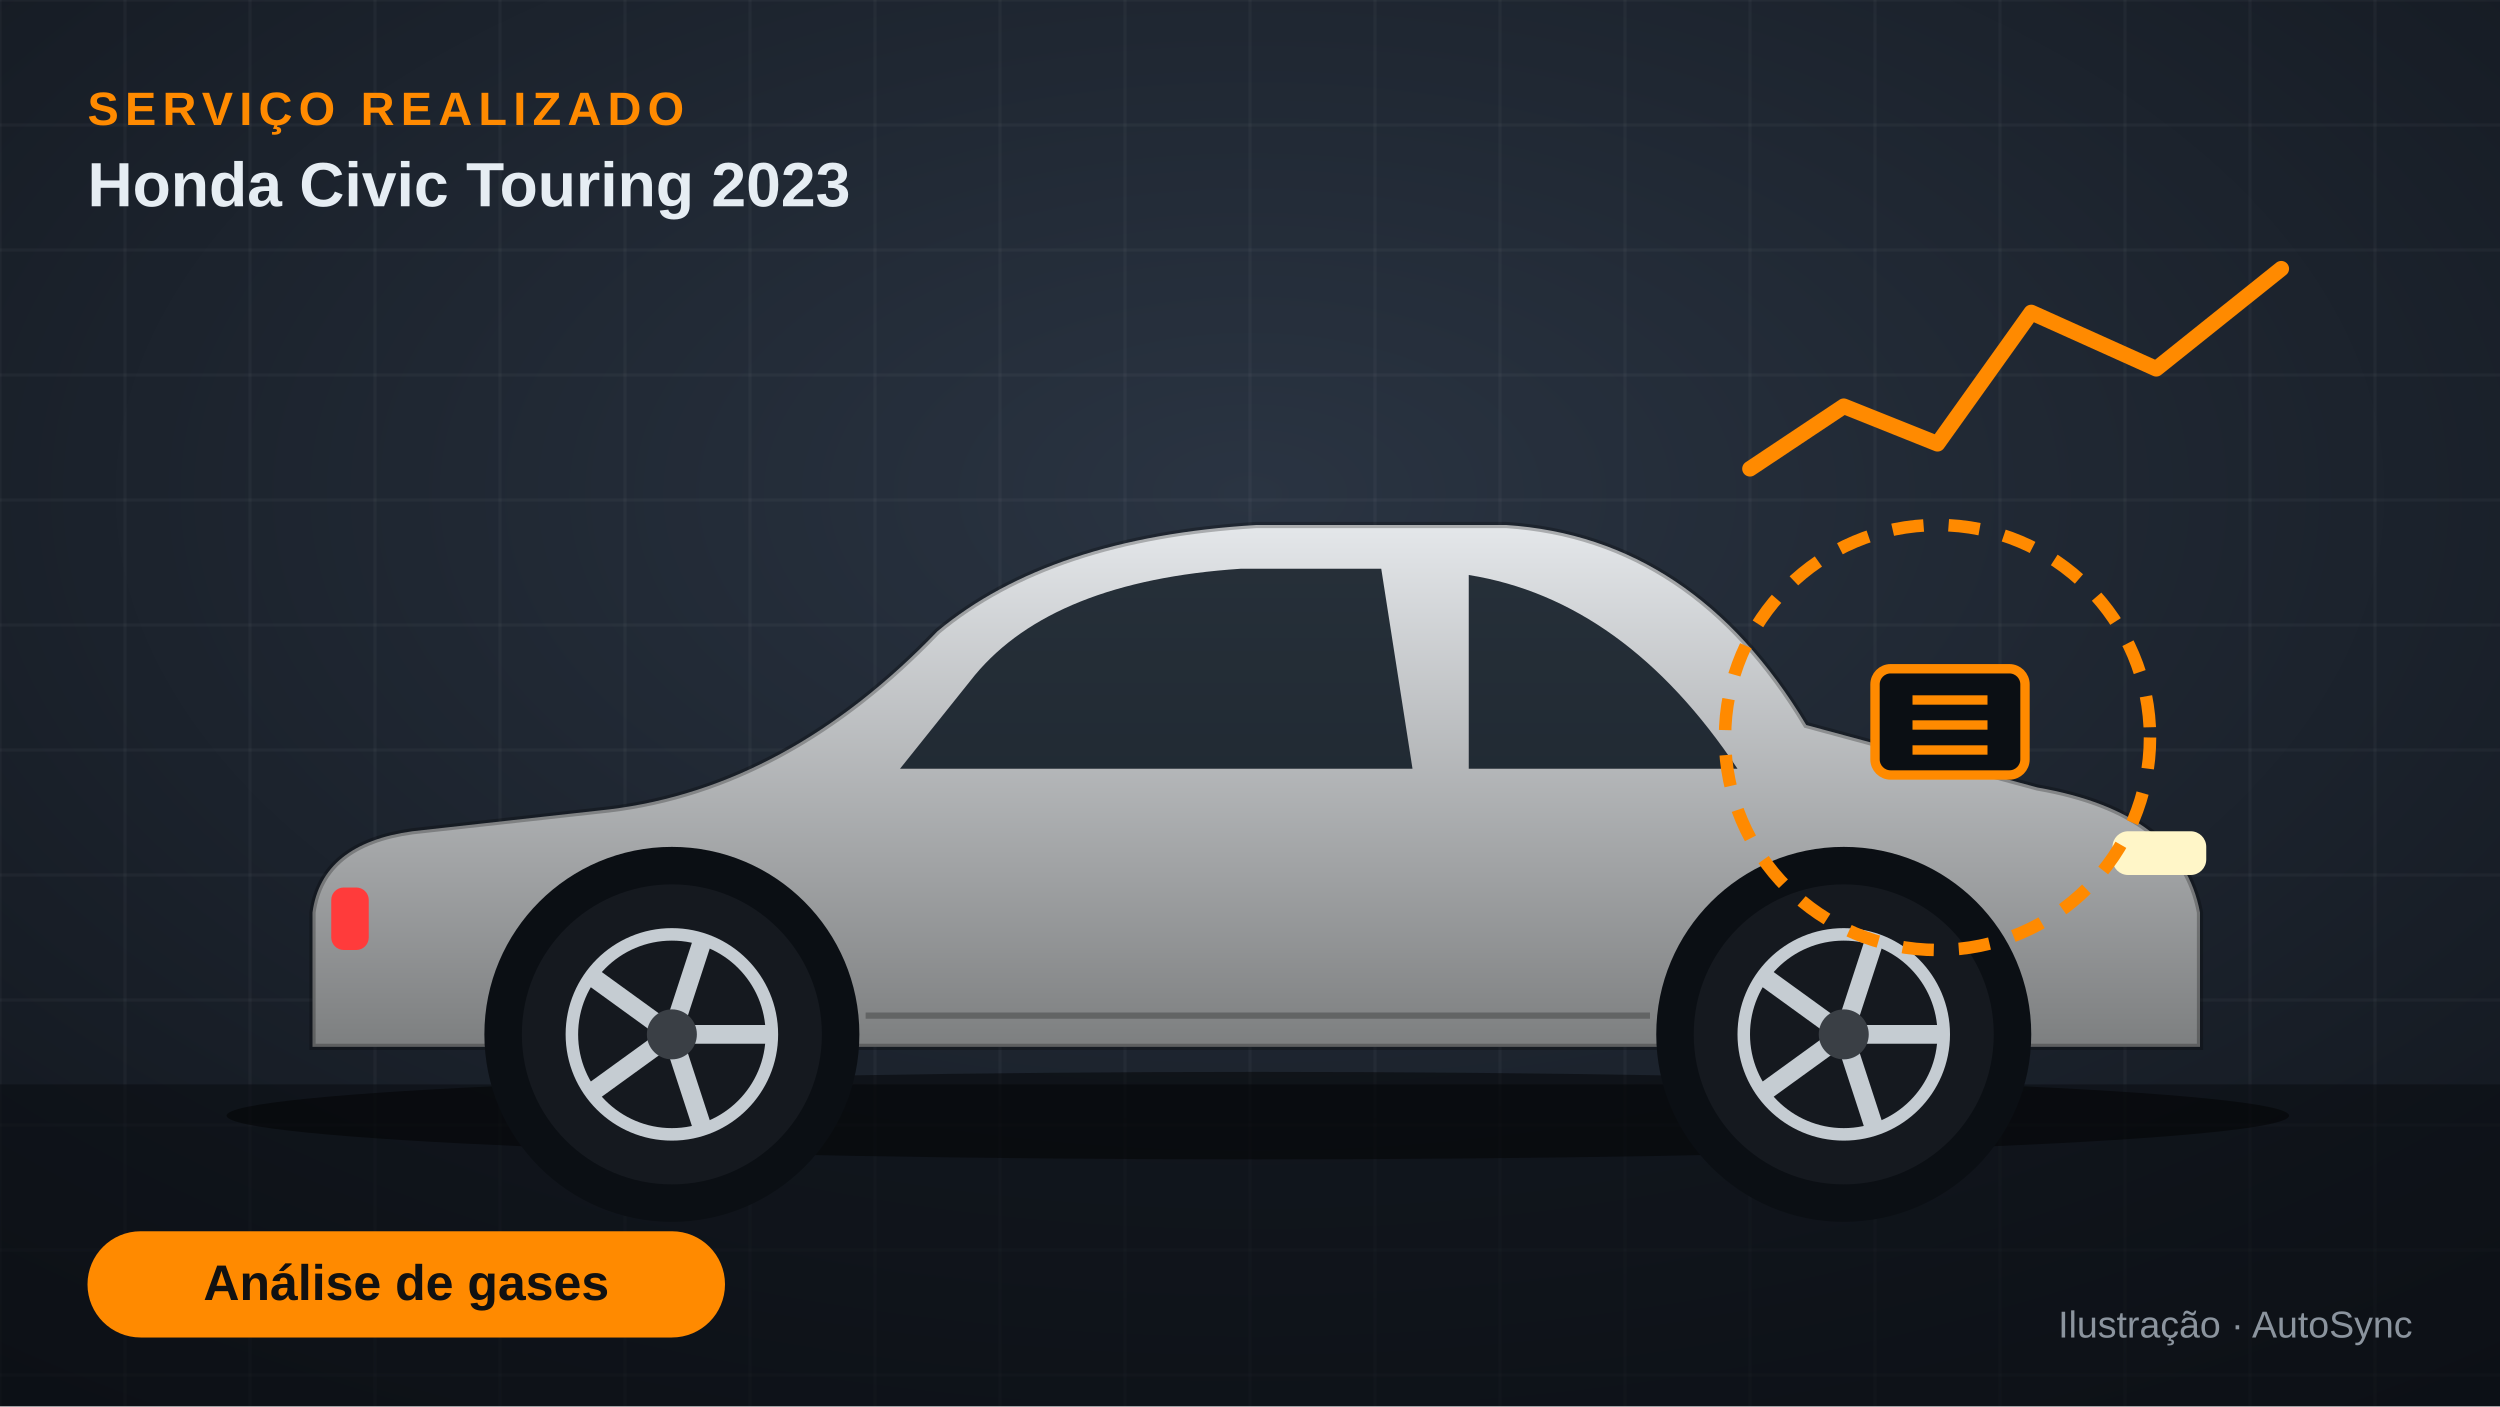
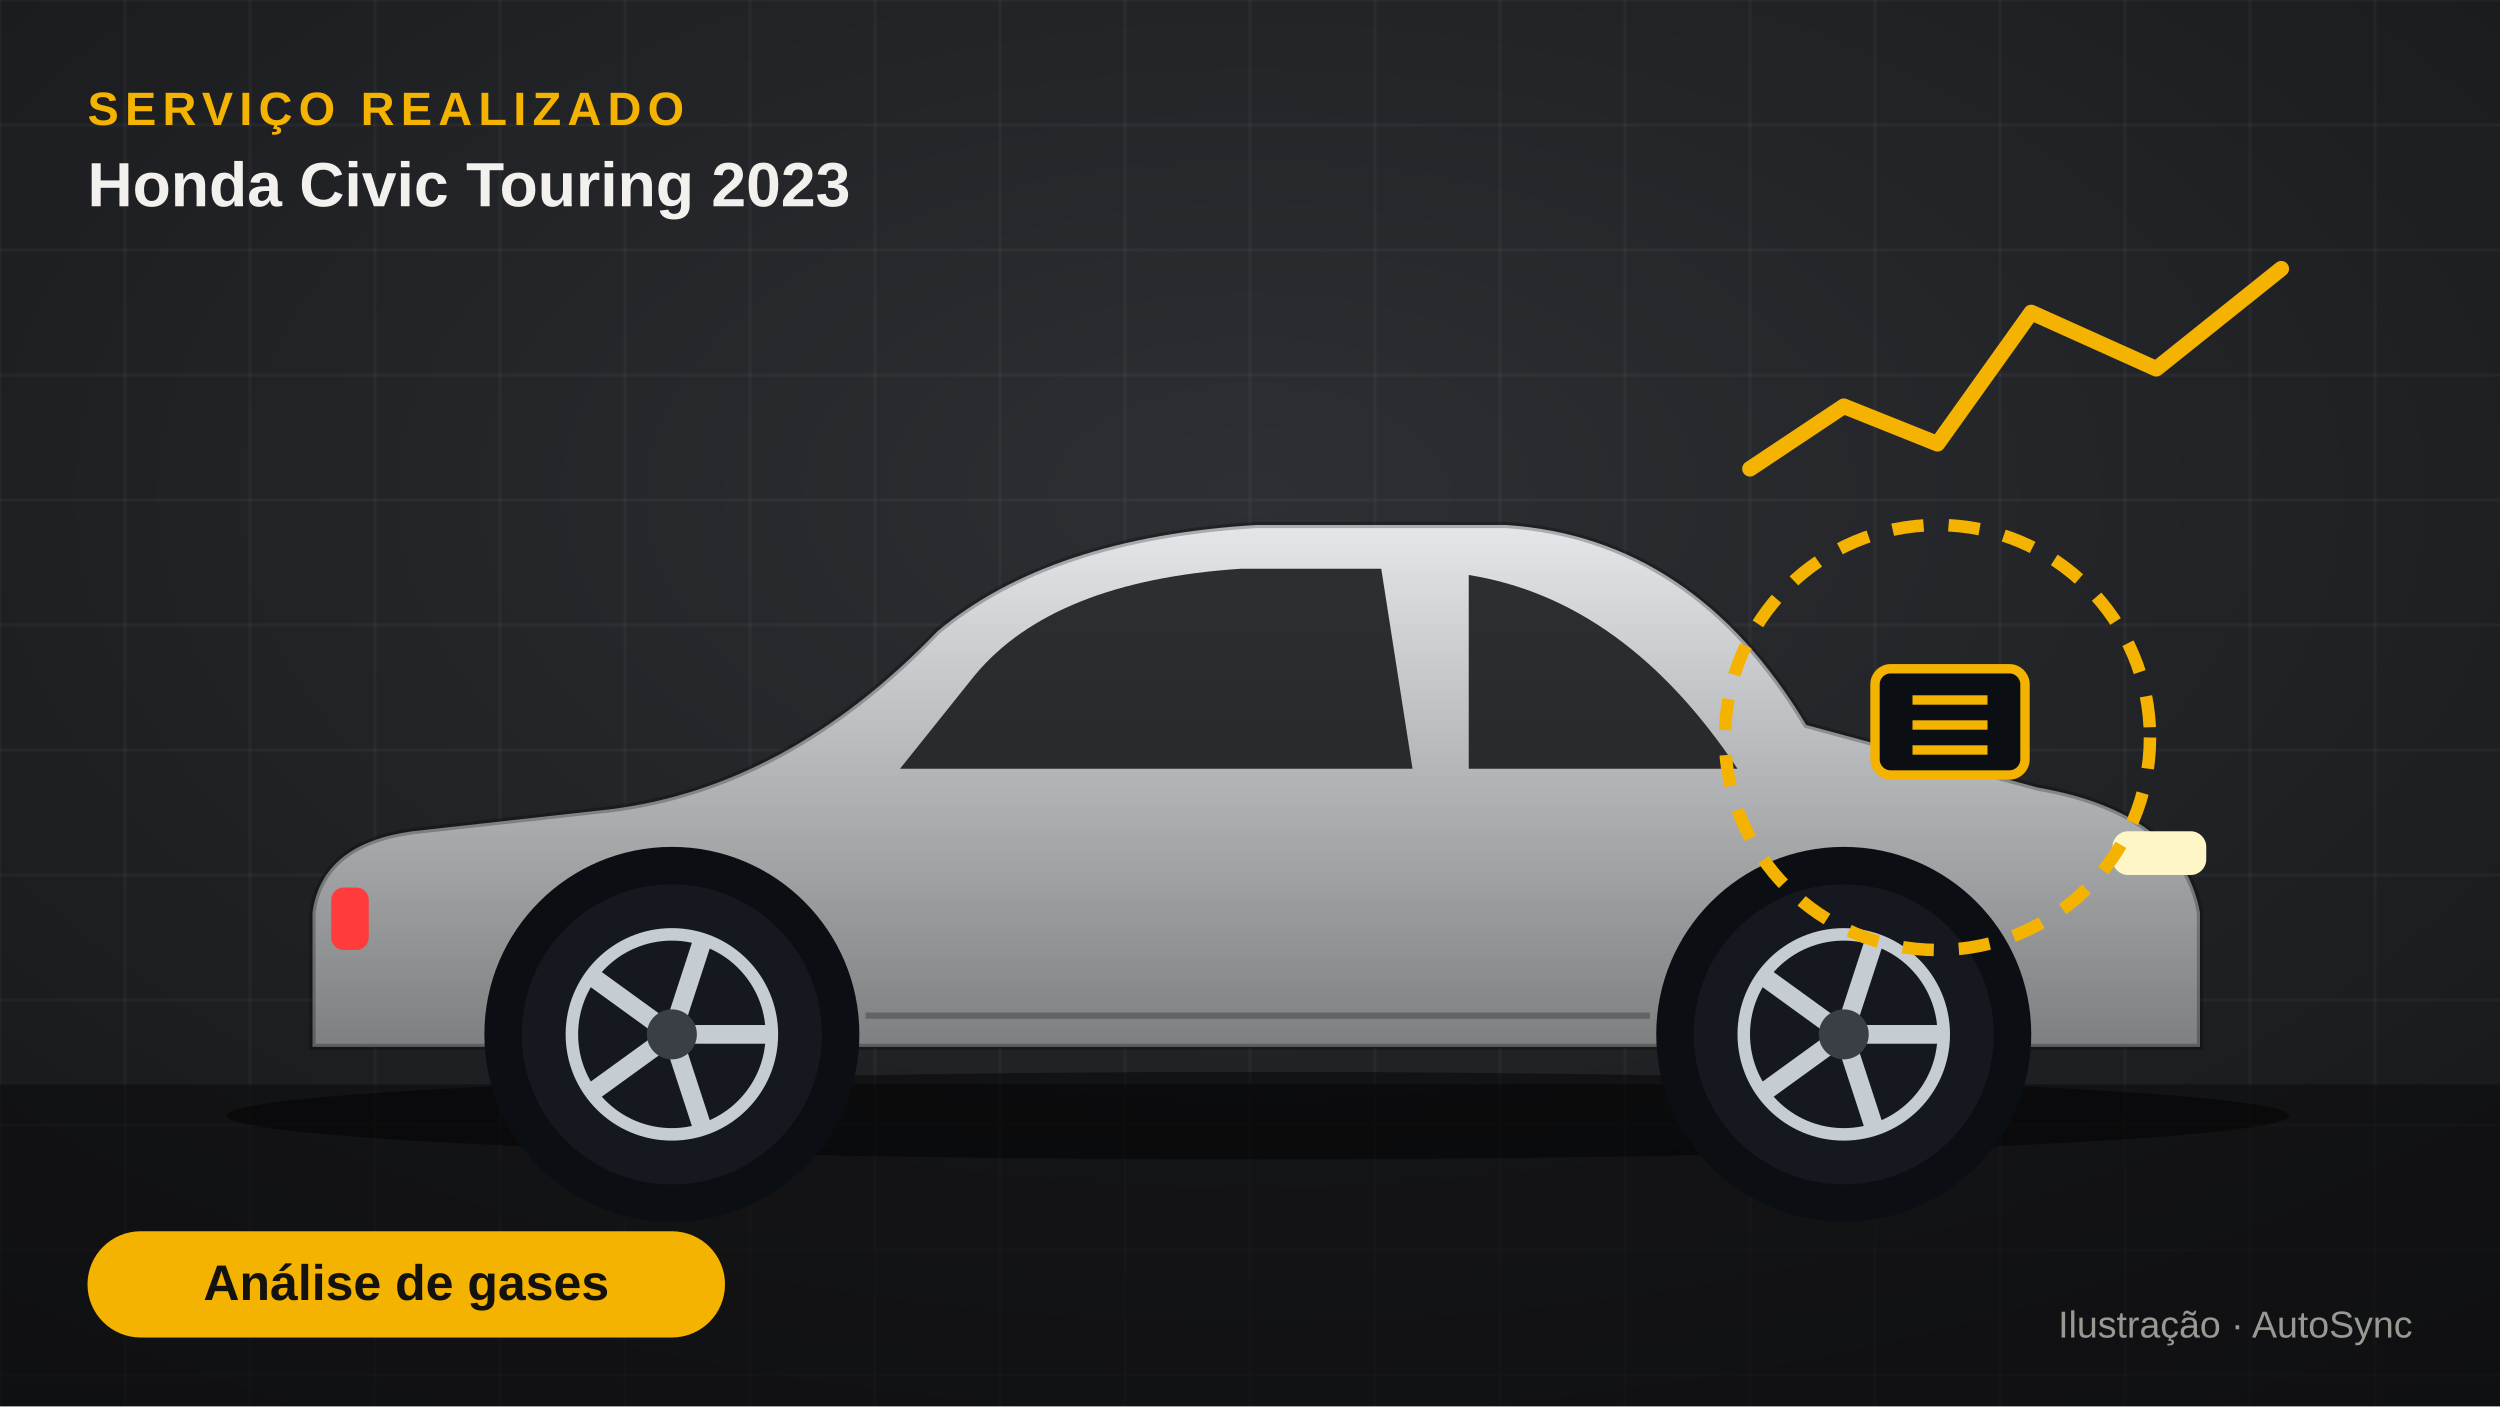
<svg xmlns="http://www.w3.org/2000/svg" viewBox="0 0 800 450" font-family="Arial, Helvetica, sans-serif" role="img" aria-label="Ilustração: Revisão de ignição no Civic">
  <defs>
    <radialGradient id="bg" cx=".5" cy=".35" r=".9">
-       <stop offset="0" stop-color="#2a3442" />
-       <stop offset="1" stop-color="#0d1117" />
+       <stop offset="0" stop-color="#2E2F34" />
+       <stop offset="1" stop-color="#121315" />
    </radialGradient>
  </defs>
  <rect width="800" height="450" fill="url(#bg)" />
  <line x1="0" y1="0" x2="0" y2="450" stroke="#fff" stroke-opacity=".035" />
  <line x1="40" y1="0" x2="40" y2="450" stroke="#fff" stroke-opacity=".035" />
  <line x1="80" y1="0" x2="80" y2="450" stroke="#fff" stroke-opacity=".035" />
  <line x1="120" y1="0" x2="120" y2="450" stroke="#fff" stroke-opacity=".035" />
  <line x1="160" y1="0" x2="160" y2="450" stroke="#fff" stroke-opacity=".035" />
  <line x1="200" y1="0" x2="200" y2="450" stroke="#fff" stroke-opacity=".035" />
  <line x1="240" y1="0" x2="240" y2="450" stroke="#fff" stroke-opacity=".035" />
  <line x1="280" y1="0" x2="280" y2="450" stroke="#fff" stroke-opacity=".035" />
  <line x1="320" y1="0" x2="320" y2="450" stroke="#fff" stroke-opacity=".035" />
  <line x1="360" y1="0" x2="360" y2="450" stroke="#fff" stroke-opacity=".035" />
  <line x1="400" y1="0" x2="400" y2="450" stroke="#fff" stroke-opacity=".035" />
  <line x1="440" y1="0" x2="440" y2="450" stroke="#fff" stroke-opacity=".035" />
  <line x1="480" y1="0" x2="480" y2="450" stroke="#fff" stroke-opacity=".035" />
  <line x1="520" y1="0" x2="520" y2="450" stroke="#fff" stroke-opacity=".035" />
  <line x1="560" y1="0" x2="560" y2="450" stroke="#fff" stroke-opacity=".035" />
  <line x1="600" y1="0" x2="600" y2="450" stroke="#fff" stroke-opacity=".035" />
  <line x1="640" y1="0" x2="640" y2="450" stroke="#fff" stroke-opacity=".035" />
  <line x1="680" y1="0" x2="680" y2="450" stroke="#fff" stroke-opacity=".035" />
  <line x1="720" y1="0" x2="720" y2="450" stroke="#fff" stroke-opacity=".035" />
  <line x1="760" y1="0" x2="760" y2="450" stroke="#fff" stroke-opacity=".035" />
  <line x1="0" y1="0" x2="800" y2="0" stroke="#fff" stroke-opacity=".035" />
  <line x1="0" y1="40" x2="800" y2="40" stroke="#fff" stroke-opacity=".035" />
  <line x1="0" y1="80" x2="800" y2="80" stroke="#fff" stroke-opacity=".035" />
  <line x1="0" y1="120" x2="800" y2="120" stroke="#fff" stroke-opacity=".035" />
  <line x1="0" y1="160" x2="800" y2="160" stroke="#fff" stroke-opacity=".035" />
  <line x1="0" y1="200" x2="800" y2="200" stroke="#fff" stroke-opacity=".035" />
  <line x1="0" y1="240" x2="800" y2="240" stroke="#fff" stroke-opacity=".035" />
  <line x1="0" y1="280" x2="800" y2="280" stroke="#fff" stroke-opacity=".035" />
  <line x1="0" y1="320" x2="800" y2="320" stroke="#fff" stroke-opacity=".035" />
  <line x1="0" y1="360" x2="800" y2="360" stroke="#fff" stroke-opacity=".035" />
  <line x1="0" y1="400" x2="800" y2="400" stroke="#fff" stroke-opacity=".035" />
  <line x1="0" y1="440" x2="800" y2="440" stroke="#fff" stroke-opacity=".035" />
-   <rect y="347" width="800" height="103" fill="#0a0d12" opacity=".6" />
+   <rect y="347" width="800" height="103" fill="#0b0c0d" opacity=".6" />
  <ellipse cx="402.5" cy="357" rx="330" ry="14" fill="#000" opacity=".45" />
  <defs>
    <linearGradient id="corpo" x1="0" y1="0" x2="0" y2="1">
      <stop offset="0" stop-color="#e4e7ea" />
      <stop offset="1" stop-color="#7d7f80" />
    </linearGradient>
    <linearGradient id="feixe" x1="0" y1="0" x2="1" y2="0">
      <stop offset="0" stop-color="#fff3b0" stop-opacity=".85" />
      <stop offset="1" stop-color="#fff3b0" stop-opacity="0" />
    </linearGradient>
  </defs>
  <path d="M100 335 L100 292 Q103 270 132 266 L195 259 Q252 252 300 202 Q336 172 402 168 L482 168 Q542 172 578 232 L652 252 Q698 260 704 292 L704 335 Z" fill="url(#corpo)" stroke="#000" stroke-opacity=".25" stroke-width="2" />
-   <path d="M312 216 Q337 186 397 182 L442 182 L452 246 L288 246 Z M470 184 Q520 192 556 246 L470 246 Z" fill="#0e1822" opacity=".88" />
+   <path d="M312 216 Q337 186 397 182 L442 182 L452 246 L288 246 Z M470 184 Q520 192 556 246 L470 246 Z" fill="#15171a" opacity=".88" />
  <rect x="676" y="266" width="30" height="14" rx="5" fill="#fff6c8" />
  <rect x="106" y="284" width="12" height="20" rx="4" fill="#ff3b3b" />
  <line x1="277" y1="325" x2="528" y2="325" stroke="#000" stroke-opacity=".25" stroke-width="2" />
  <circle cx="215" cy="331" r="60" fill="#0b0f14" />
  <circle cx="215" cy="331" r="48" fill="#15191f" />
  <circle cx="215" cy="331" r="32" fill="none" stroke="#c5ccd2" stroke-width="4" />
  <line x1="215" y1="331" x2="245.0" y2="331.0" stroke="#c5ccd2" stroke-width="6" stroke-linecap="round" />
  <line x1="215" y1="331" x2="224.3" y2="359.5" stroke="#c5ccd2" stroke-width="6" stroke-linecap="round" />
  <line x1="215" y1="331" x2="190.7" y2="348.6" stroke="#c5ccd2" stroke-width="6" stroke-linecap="round" />
  <line x1="215" y1="331" x2="190.7" y2="313.4" stroke="#c5ccd2" stroke-width="6" stroke-linecap="round" />
  <line x1="215" y1="331" x2="224.3" y2="302.5" stroke="#c5ccd2" stroke-width="6" stroke-linecap="round" />
  <circle cx="215" cy="331" r="8" fill="#3a3f45" />
  <circle cx="590" cy="331" r="60" fill="#0b0f14" />
  <circle cx="590" cy="331" r="48" fill="#15191f" />
  <circle cx="590" cy="331" r="32" fill="none" stroke="#c5ccd2" stroke-width="4" />
  <line x1="590" y1="331" x2="620.0" y2="331.0" stroke="#c5ccd2" stroke-width="6" stroke-linecap="round" />
  <line x1="590" y1="331" x2="599.3" y2="359.5" stroke="#c5ccd2" stroke-width="6" stroke-linecap="round" />
  <line x1="590" y1="331" x2="565.7" y2="348.6" stroke="#c5ccd2" stroke-width="6" stroke-linecap="round" />
  <line x1="590" y1="331" x2="565.7" y2="313.4" stroke="#c5ccd2" stroke-width="6" stroke-linecap="round" />
  <line x1="590" y1="331" x2="599.3" y2="302.5" stroke="#c5ccd2" stroke-width="6" stroke-linecap="round" />
  <circle cx="590" cy="331" r="8" fill="#3a3f45" />
-   <circle cx="620" cy="236" r="68" fill="none" stroke="#ff8a00" stroke-width="4" stroke-dasharray="10 8" />
-   <polyline points="560,150 590,130 620,142 650,100 690,118 730,86" fill="none" stroke="#ff8a00" stroke-width="5" stroke-linejoin="round" stroke-linecap="round" />
-   <rect x="600" y="214" width="48" height="34" rx="5" fill="#0b0f14" stroke="#ff8a00" stroke-width="3" />
-   <path d="M612 224h24M612 232h24M612 240h24" stroke="#ff8a00" stroke-width="3" />
-   <text x="28" y="40" fill="#ff8a00" font-size="15" font-weight="700" letter-spacing="2">SERVIÇO REALIZADO</text>
-   <text x="28" y="66" fill="#e6edf3" font-size="20" font-weight="700">Honda Civic Touring 2023</text>
-   <rect x="28" y="394" width="204" height="34" rx="17" fill="#ff8a00" />
-   <text x="130.0" y="416" text-anchor="middle" fill="#111" font-size="16" font-weight="700">Análise de gases</text>
-   <text x="772" y="428" text-anchor="end" fill="#8b949e" font-size="12">Ilustração · AutoSync</text>
+   <circle cx="620" cy="236" r="68" fill="none" stroke="#F5B301" stroke-width="4" stroke-dasharray="10 8" />
+   <polyline points="560,150 590,130 620,142 650,100 690,118 730,86" fill="none" stroke="#F5B301" stroke-width="5" stroke-linejoin="round" stroke-linecap="round" />
+   <rect x="600" y="214" width="48" height="34" rx="5" fill="#0b0f14" stroke="#F5B301" stroke-width="3" />
+   <path d="M612 224h24M612 232h24M612 240h24" stroke="#F5B301" stroke-width="3" />
+   <text x="28" y="40" fill="#F5B301" font-size="15" font-weight="700" letter-spacing="2">SERVIÇO REALIZADO</text>
+   <text x="28" y="66" fill="#F2F1EE" font-size="20" font-weight="700">Honda Civic Touring 2023</text>
+   <rect x="28" y="394" width="204" height="34" rx="17" fill="#F5B301" />
+   <text x="130.0" y="416" text-anchor="middle" fill="#14120F" font-size="16" font-weight="700">Análise de gases</text>
+   <text x="772" y="428" text-anchor="end" fill="#9A9893" font-size="12">Ilustração · AutoSync</text>
</svg>
